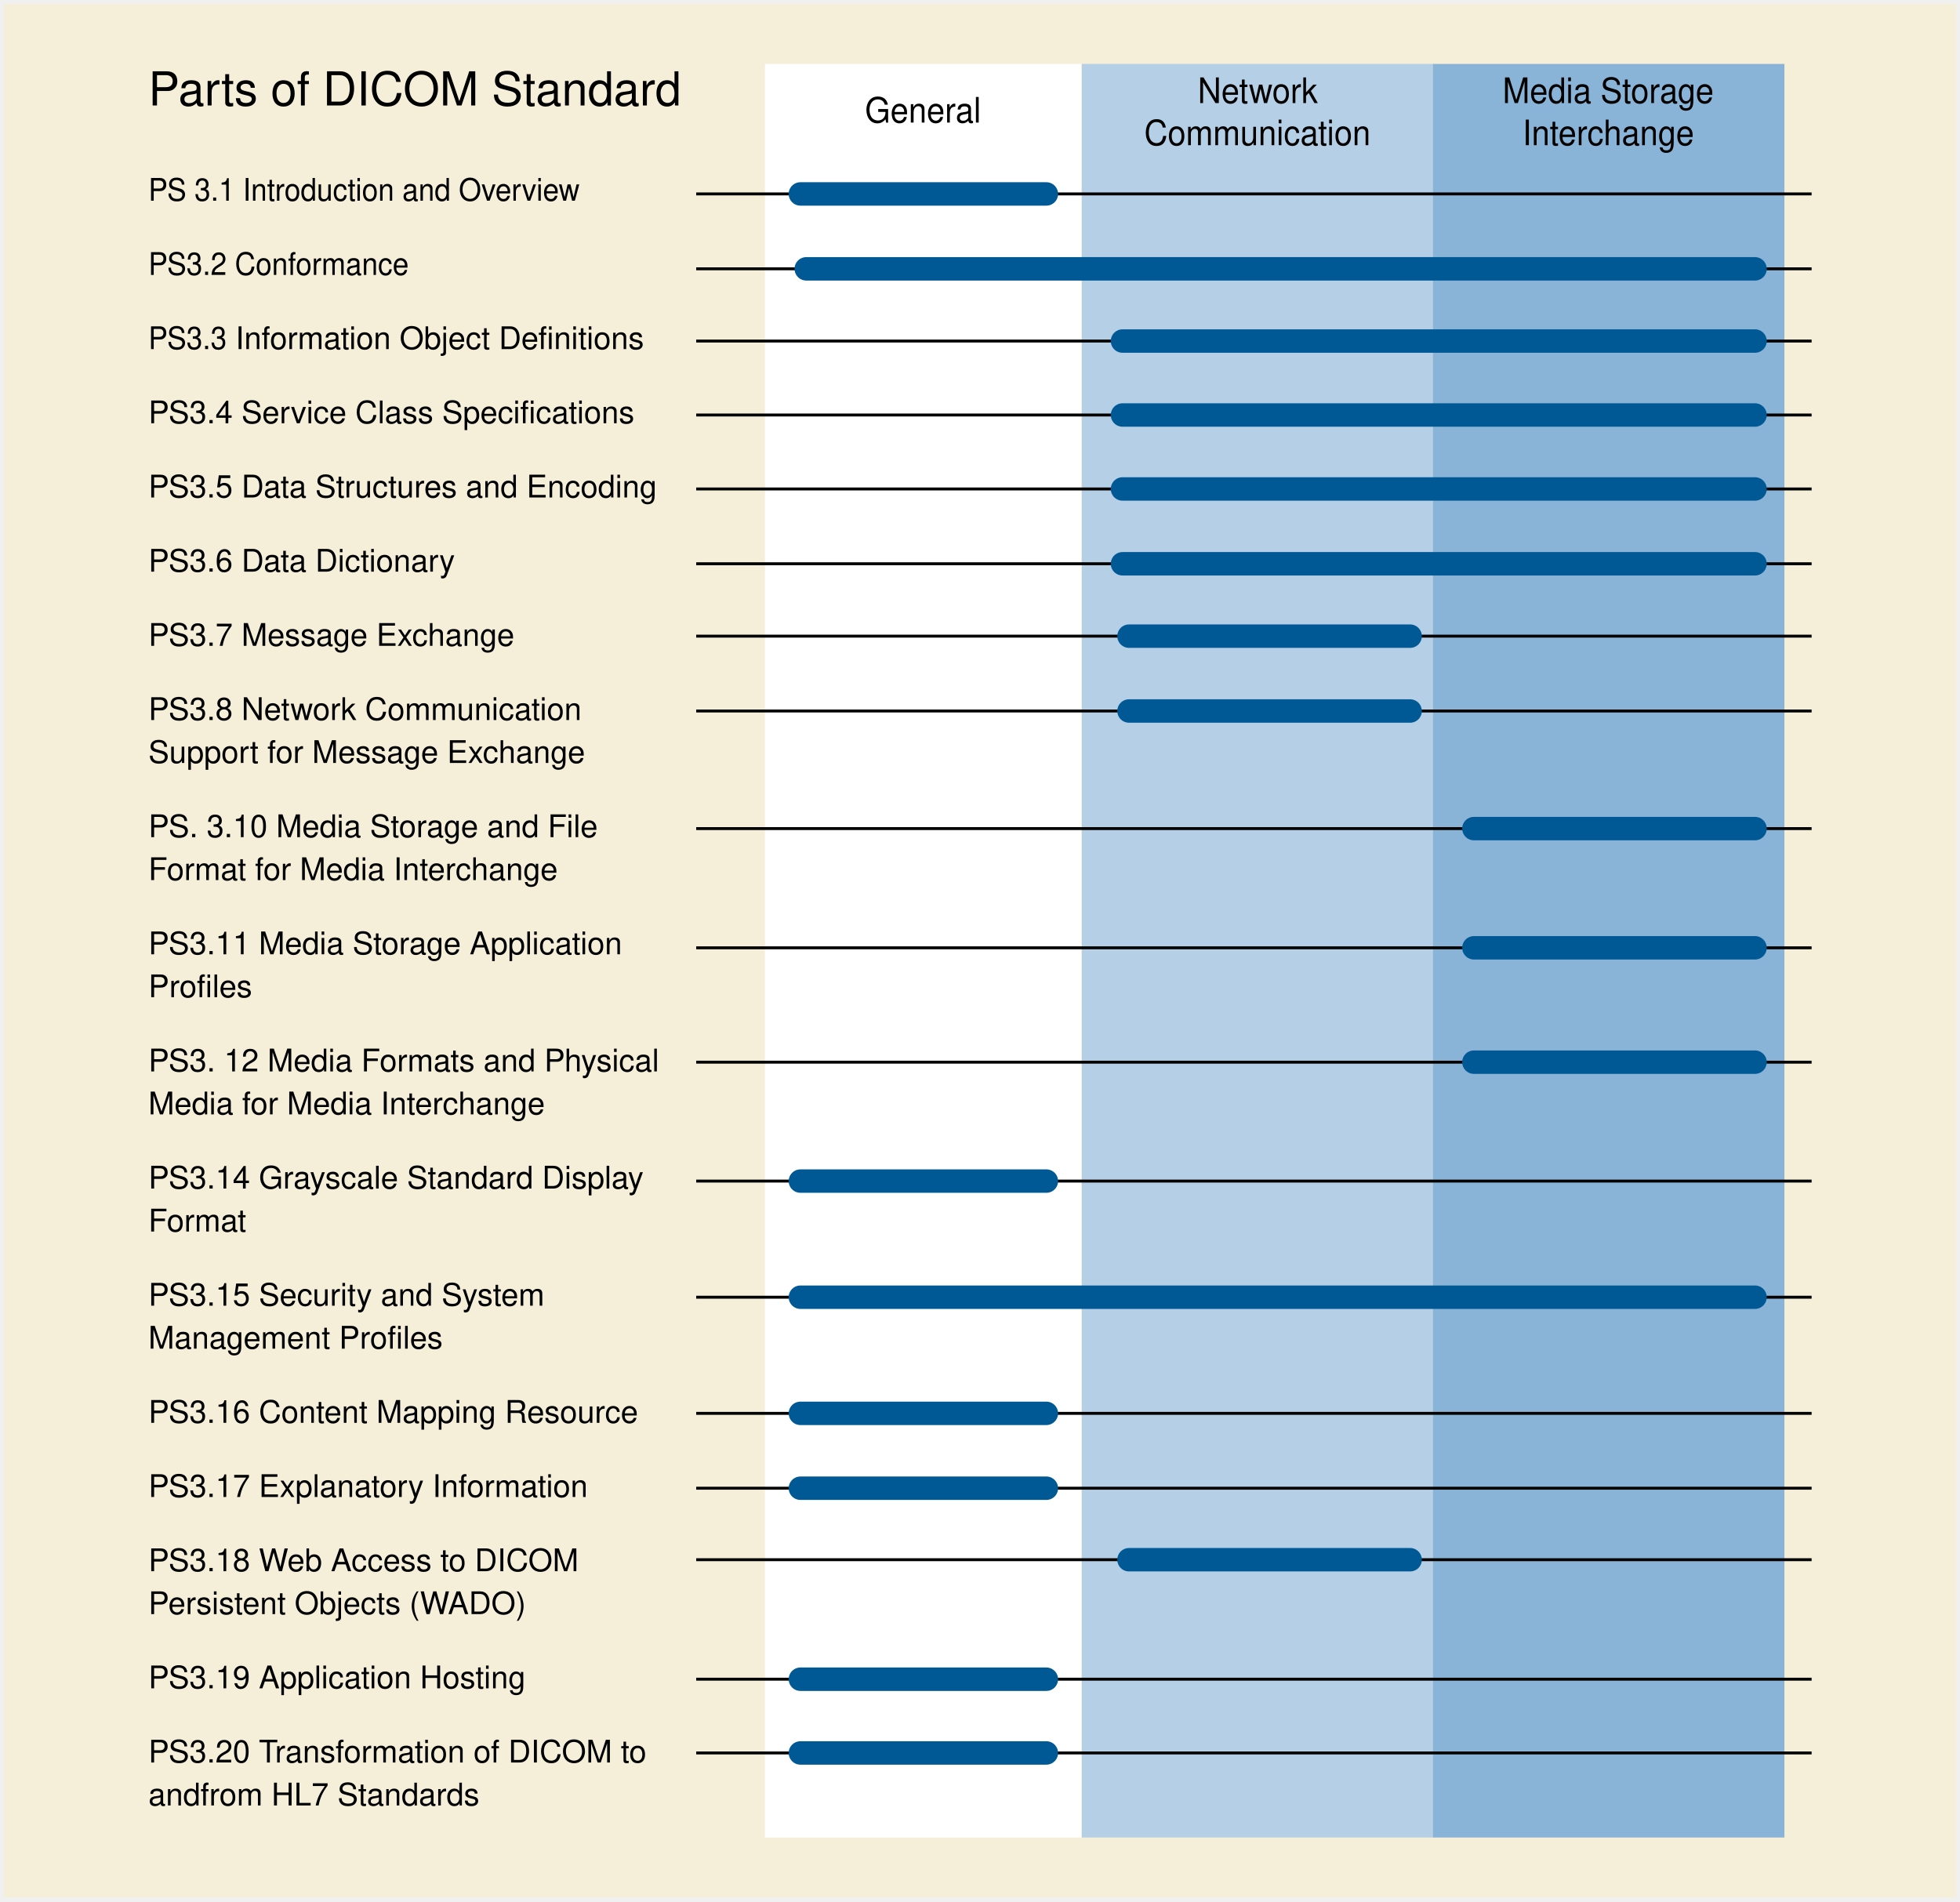
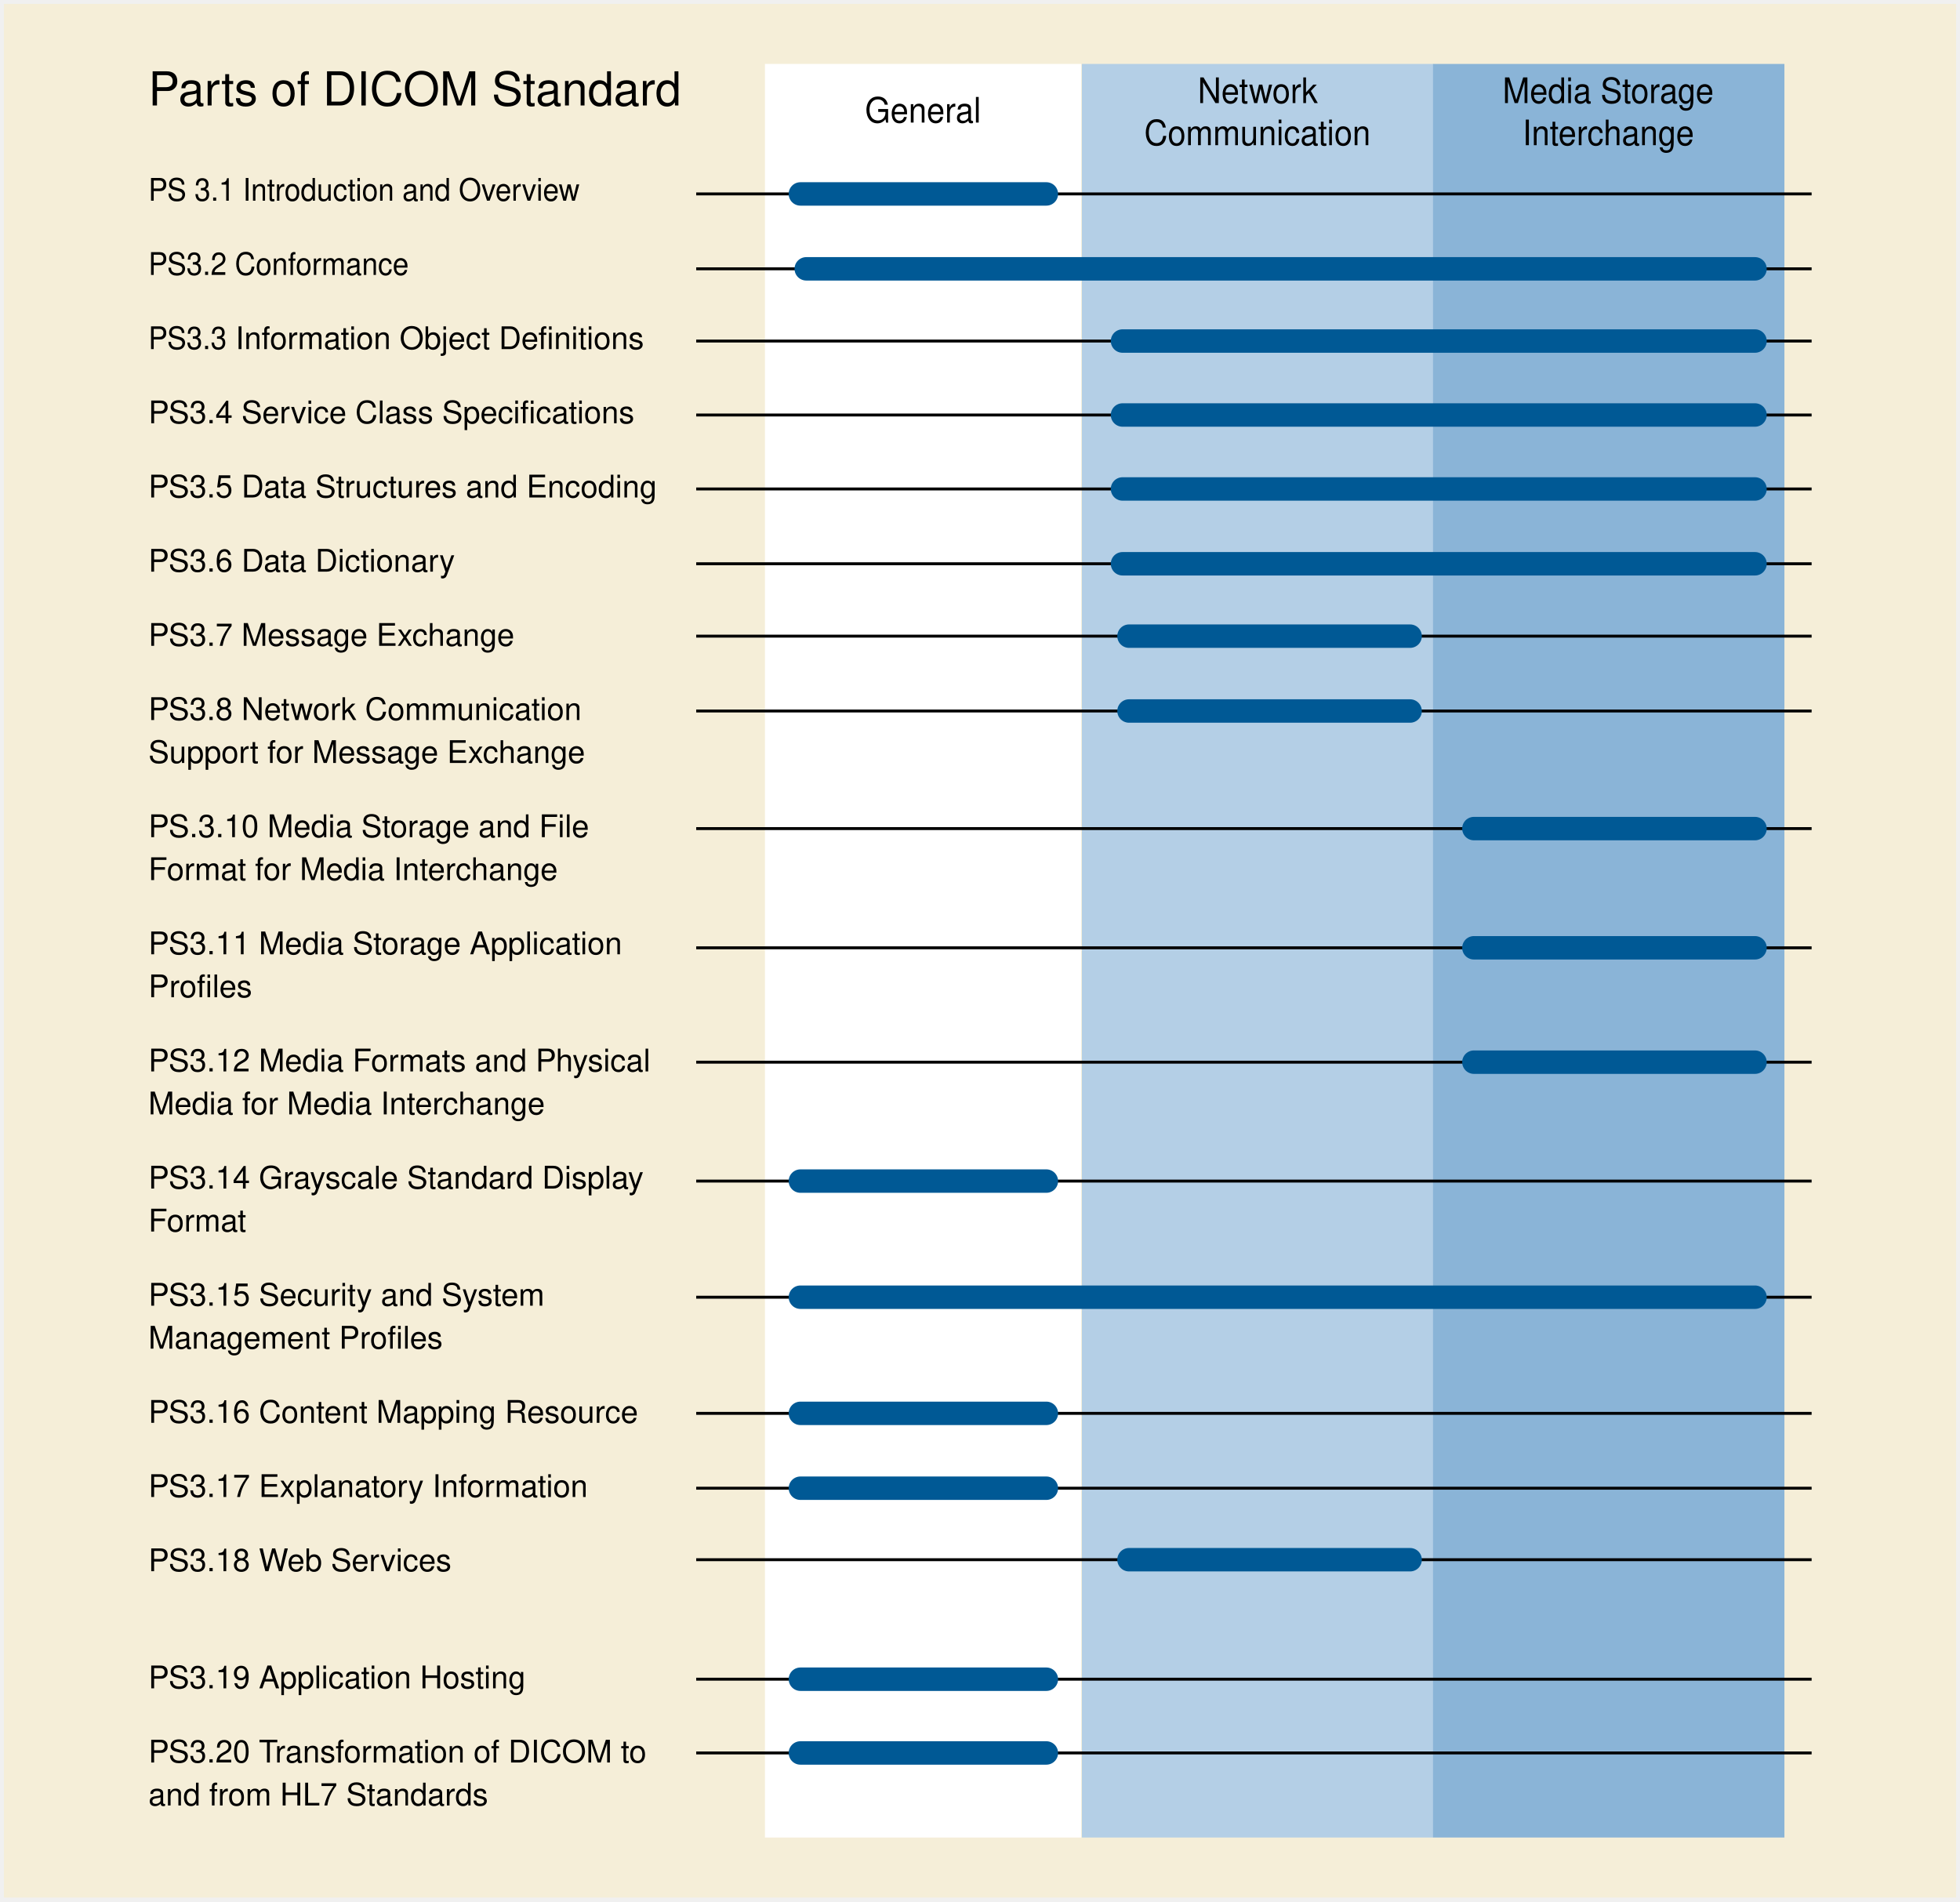
<svg xmlns="http://www.w3.org/2000/svg" version="1.1" id="Layer_1" x="0px" y="0px" width="502px" height="487px" viewBox="0 0 502 487" enable-background="new 0 0 502 487" xml:space="preserve">
  <defs>
    <style type="text/css">
	text {
	  font-family: Helvetica, Verdana, ArialUnicodeMS, san-serif
	}
	</style>
  </defs>
  <g>
   </g>
  <g>
    <rect x="1" y="1" fill="#F5EED8" width="500" height="485" />
    <g>
      <rect x="277.096" y="16.374" fill="#B4CFE6" width="90" height="454.252" />
      <rect x="195.919" y="16.374" fill="#FFFFFF" width="80.995" height="454.252" />
      <rect x="367.028" y="16.374" fill="#8AB4D7" width="90" height="454.252" />
      <line fill="none" stroke="#000000" stroke-width="0.75" stroke-miterlimit="1" x1="178.315" y1="49.67" x2="463.997" y2="49.67" />
      <line fill="none" stroke="#000000" stroke-width="0.75" stroke-miterlimit="1" x1="178.315" y1="68.854" x2="463.997" y2="68.854" />
      <line fill="none" stroke="#000000" stroke-width="0.75" stroke-miterlimit="1" x1="178.315" y1="87.347" x2="463.997" y2="87.347" />
      <line fill="none" stroke="#000000" stroke-width="0.75" stroke-miterlimit="1" x1="178.315" y1="106.289" x2="463.997" y2="106.289" />
      <line fill="none" stroke="#000000" stroke-width="0.75" stroke-miterlimit="1" x1="178.315" y1="125.233" x2="463.997" y2="125.233" />
      <line fill="none" stroke="#000000" stroke-width="0.75" stroke-miterlimit="1" x1="178.315" y1="144.394" x2="463.997" y2="144.394" />
      <line fill="none" stroke="#000000" stroke-width="0.75" stroke-miterlimit="1" x1="178.315" y1="162.93" x2="463.997" y2="162.93" />
      <line fill="none" stroke="#000000" stroke-width="0.75" stroke-miterlimit="1" x1="178.315" y1="182.104" x2="463.997" y2="182.104" />
      <line fill="none" stroke="#000000" stroke-width="0.75" stroke-miterlimit="1" x1="178.315" y1="212.219" x2="463.997" y2="212.219" />
      <line fill="none" stroke="#000000" stroke-width="0.75" stroke-miterlimit="1" x1="178.315" y1="242.75" x2="463.997" y2="242.75" />
      <line fill="none" stroke="#000000" stroke-width="0.75" stroke-miterlimit="1" x1="178.315" y1="272.042" x2="463.997" y2="272.042" />
      <line fill="none" stroke="#000000" stroke-width="0.75" stroke-miterlimit="1" x1="178.315" y1="302.5" x2="463.997" y2="302.5" />
      <line fill="none" stroke="#000000" stroke-width="0.75" stroke-miterlimit="1" x1="178.315" y1="332.239" x2="463.997" y2="332.239" />
      <line fill="none" stroke="#000000" stroke-width="0.75" stroke-miterlimit="1" x1="178.315" y1="361.985" x2="463.997" y2="361.985" />
      <line fill="none" stroke="#000000" stroke-width="0.75" stroke-miterlimit="1" x1="178.315" y1="381.161" x2="463.997" y2="381.161" />
      <line fill="none" stroke="#000000" stroke-width="0.75" stroke-miterlimit="1" x1="178.315" y1="399.476" x2="463.997" y2="399.476" />
      <line fill="none" stroke="#000000" stroke-width="0.75" stroke-miterlimit="1" x1="178.315" y1="430.08" x2="463.997" y2="430.08" />
      <line fill="none" stroke="#000000" stroke-width="0.75" stroke-miterlimit="1" x1="178.315" y1="448.968" x2="463.997" y2="448.968" />
      <text transform="matrix(1 0 0 1 38.0034 27.0142)" font-size="12">Parts of DICOM Standard</text>
      <line fill="none" stroke="#005995" stroke-width="6" stroke-linecap="round" stroke-miterlimit="1" x1="204.997" y1="49.67" x2="267.997" y2="49.67" />
      <line fill="none" stroke="#005995" stroke-width="6" stroke-linecap="round" stroke-miterlimit="1" x1="204.997" y1="448.968" x2="267.997" y2="448.968" />
      <line fill="none" stroke="#005995" stroke-width="6" stroke-linecap="round" stroke-miterlimit="1" x1="204.997" y1="430.08" x2="267.997" y2="430.08" />
      <line fill="none" stroke="#005995" stroke-width="6" stroke-linecap="round" stroke-miterlimit="1" x1="204.997" y1="361.985" x2="267.997" y2="361.985" />
      <line fill="none" stroke="#005995" stroke-width="6" stroke-linecap="round" stroke-miterlimit="1" x1="204.997" y1="381.161" x2="267.997" y2="381.161" />
      <line fill="none" stroke="#005995" stroke-width="6" stroke-linecap="round" stroke-miterlimit="1" x1="204.997" y1="302.5" x2="267.997" y2="302.5" />
      <line fill="none" stroke="#005995" stroke-width="6" stroke-linecap="round" stroke-miterlimit="1" x1="287.497" y1="87.347" x2="449.497" y2="87.347" />
      <line fill="none" stroke="#005995" stroke-width="6" stroke-linecap="round" stroke-miterlimit="1" x1="287.497" y1="106.289" x2="449.497" y2="106.289" />
      <line fill="none" stroke="#005995" stroke-width="6" stroke-linecap="round" stroke-miterlimit="1" x1="287.497" y1="125.233" x2="449.497" y2="125.233" />
      <line fill="none" stroke="#005995" stroke-width="6" stroke-linecap="round" stroke-miterlimit="1" x1="287.497" y1="144.394" x2="449.497" y2="144.394" />
      <line fill="none" stroke="#005995" stroke-width="6" stroke-linecap="round" stroke-miterlimit="1" x1="289.163" y1="162.93" x2="361.163" y2="162.93" />
      <line fill="none" stroke="#005995" stroke-width="6" stroke-linecap="round" stroke-miterlimit="1" x1="289.163" y1="182.104" x2="361.163" y2="182.104" />
      <line fill="none" stroke="#005995" stroke-width="6" stroke-linecap="round" stroke-miterlimit="1" x1="289.163" y1="399.476" x2="361.163" y2="399.476" />
      <line fill="none" stroke="#005995" stroke-width="6" stroke-linecap="round" stroke-miterlimit="1" x1="377.497" y1="212.219" x2="449.497" y2="212.219" />
      <line fill="none" stroke="#005995" stroke-width="6" stroke-linecap="round" stroke-miterlimit="1" x1="377.497" y1="242.75" x2="449.497" y2="242.75" />
      <line fill="none" stroke="#005995" stroke-width="6" stroke-linecap="round" stroke-miterlimit="1" x1="377.497" y1="272.042" x2="449.497" y2="272.042" />
      <line fill="none" stroke="#005995" stroke-width="6" stroke-linecap="round" stroke-miterlimit="1" x1="204.997" y1="332.239" x2="449.497" y2="332.239" />
      <line fill="none" stroke="#005995" stroke-width="6" stroke-linecap="round" stroke-miterlimit="1" x1="206.497" y1="68.854" x2="449.497" y2="68.854" />
      <rect x="216.917" y="24.951" fill="none" width="38.999" height="10" />
      <text transform="matrix(0.9288 0 0 1 221.5469 31.3921)" font-size="9">General</text>
      <rect x="291.918" y="19.951" fill="none" width="60.355" height="20" />
      <text transform="matrix(0.9288 0 0 1 306.7676 26.3926)">
        <tspan x="0" y="0" font-size="9">Network</tspan>
        <tspan x="-14.76" y="10.8" font-size="9">Communication</tspan>
      </text>
      <rect x="381.352" y="19.951" fill="none" width="61.354" height="20" />
      <text transform="matrix(0.9288 0 0 1 384.8447 26.3926)">
        <tspan x="0" y="0" font-size="9">Media Storage</tspan>
        <tspan x="5.5" y="10.8" font-size="9">Interchange</tspan>
      </text>
      <rect x="38.003" y="45.686" fill="none" width="139.354" height="424.94" />
      <text transform="matrix(0.9288 0 0 1 38.0034 51.4102)" font-size="8">PS 3.1 Introduction and Overview</text>
      <text transform="matrix(0.9288 0 0 1 38.0034 70.4102)" font-size="8">PS3.2 Conformance</text>
      <text transform="matrix(0.9288 0 0 1 38.0034 89.4102)" font-size="8">PS3.3 </text>
      <text transform="matrix(1 0 0 1 60.3091 89.4102)" font-size="8">Information Object Definitions</text>
      <text transform="matrix(1 0 0 1 38.0034 108.4102)" font-size="8">PS3.4 Service Class Specifications</text>
      <text transform="matrix(1 0 0 1 38.0034 127.4102)" font-size="8">PS3.5 Data Structures and Encoding</text>
      <text transform="matrix(1 0 0 1 38.0034 146.4102)" font-size="8">PS3.6 Data Dictionary</text>
      <text transform="matrix(1 0 0 1 38.0034 165.4102)" font-size="8">PS3.7 Message Exchange</text>
      <text transform="matrix(1 0 0 1 38.0034 184.4102)" font-size="8">PS3.8 Network Communication </text>
      <text transform="matrix(1 0 0 1 38.0034 195.4102)" font-size="8">Support for Message Exchange</text>
-       <text transform="matrix(1 0 0 1 38.0034 214.4102)" font-size="8">PS. 3.10 Media Storage and File </text>
+       <text transform="matrix(1 0 0 1 38.0034 214.4102)" font-size="8">PS.3.10 Media Storage and File </text>
      <text transform="matrix(1 0 0 1 38.0034 225.4102)" font-size="8">Format for Media Interchange</text>
      <text transform="matrix(1 0 0 1 38.0034 244.4106)" font-size="8">PS3.11 Media Storage Application </text>
      <text transform="matrix(1 0 0 1 38.0034 255.4102)" font-size="8">Profiles</text>
-       <text transform="matrix(1 0 0 1 38.0034 274.4102)" font-size="8">PS3. 12 Media Formats and Physical </text>
+       <text transform="matrix(1 0 0 1 38.0034 274.4102)" font-size="8">PS3.12 Media Formats and Physical </text>
      <text transform="matrix(1 0 0 1 38.0034 285.4102)" font-size="8">Media for Media Interchange</text>
      <text transform="matrix(1 0 0 1 38.0034 304.4102)" font-size="8">PS3.14 Grayscale Standard Display </text>
      <text transform="matrix(1 0 0 1 38.0034 315.4102)" font-size="8">Format </text>
      <text transform="matrix(1 0 0 1 38.0034 334.4102)" font-size="8">PS3.15 Security and System </text>
      <text transform="matrix(1 0 0 1 38.0034 345.4102)" font-size="8">Management Profiles</text>
      <text transform="matrix(1 0 0 1 38.0034 364.4102)" font-size="8">PS3.16 Content Mapping Resource</text>
      <text transform="matrix(1 0 0 1 38.0034 383.4102)" font-size="8">PS3.17 Explanatory Information</text>
-       <text transform="matrix(1 0 0 1 38.0034 402.4102)" font-size="8">PS3.18 Web Access to DICOM </text>
-       <text transform="matrix(1 0 0 1 38.0034 413.4102)" font-size="8">Persistent Objects (WADO)</text>
+       <text transform="matrix(1 0 0 1 38.0034 402.4102)" font-size="8">PS3.18 Web Services</text>
      <text transform="matrix(1 0 0 1 38.0034 432.4102)" font-size="8">PS3.19 Application Hosting </text>
      <text transform="matrix(1 0 0 1 38.0034 451.4102)" font-size="8">PS3.20 Transformation of DICOM to </text>
-       <text transform="matrix(1 0 0 1 38.0034 462.4102)" font-size="8">andfrom HL7 Standards</text>
+       <text transform="matrix(1 0 0 1 38.0034 462.4102)" font-size="8">and from HL7 Standards</text>
    </g>
  </g>
</svg>
